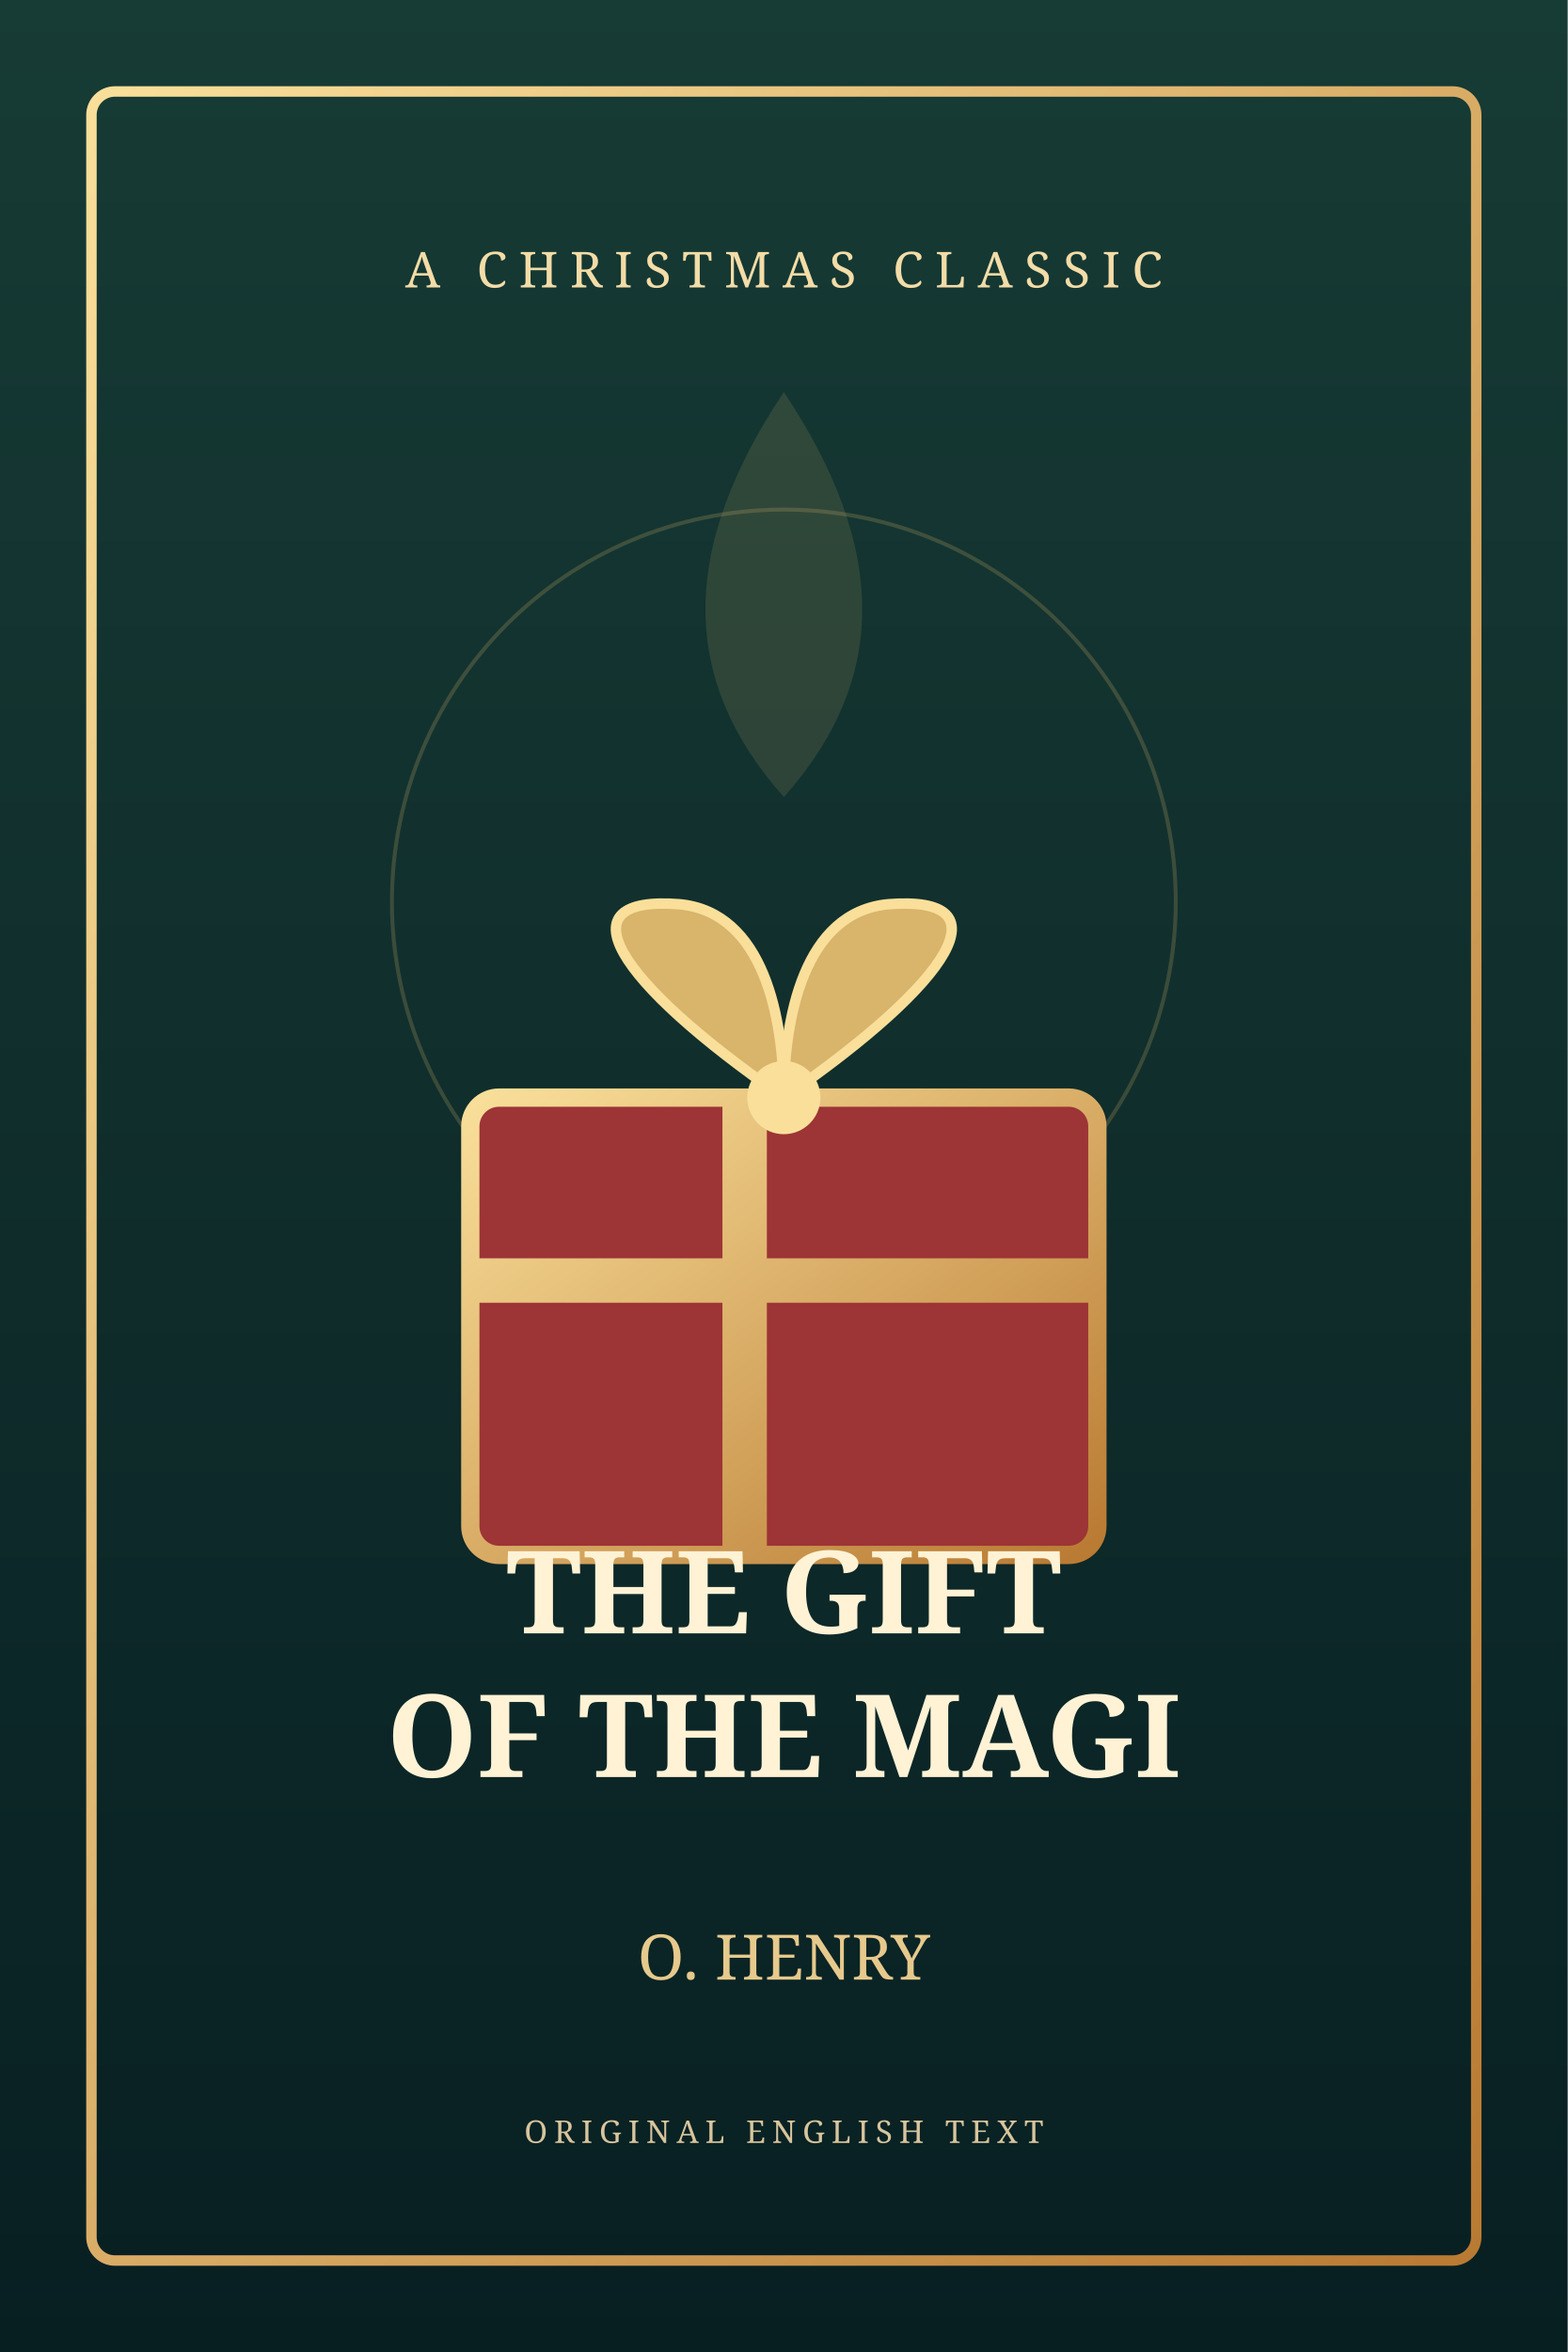
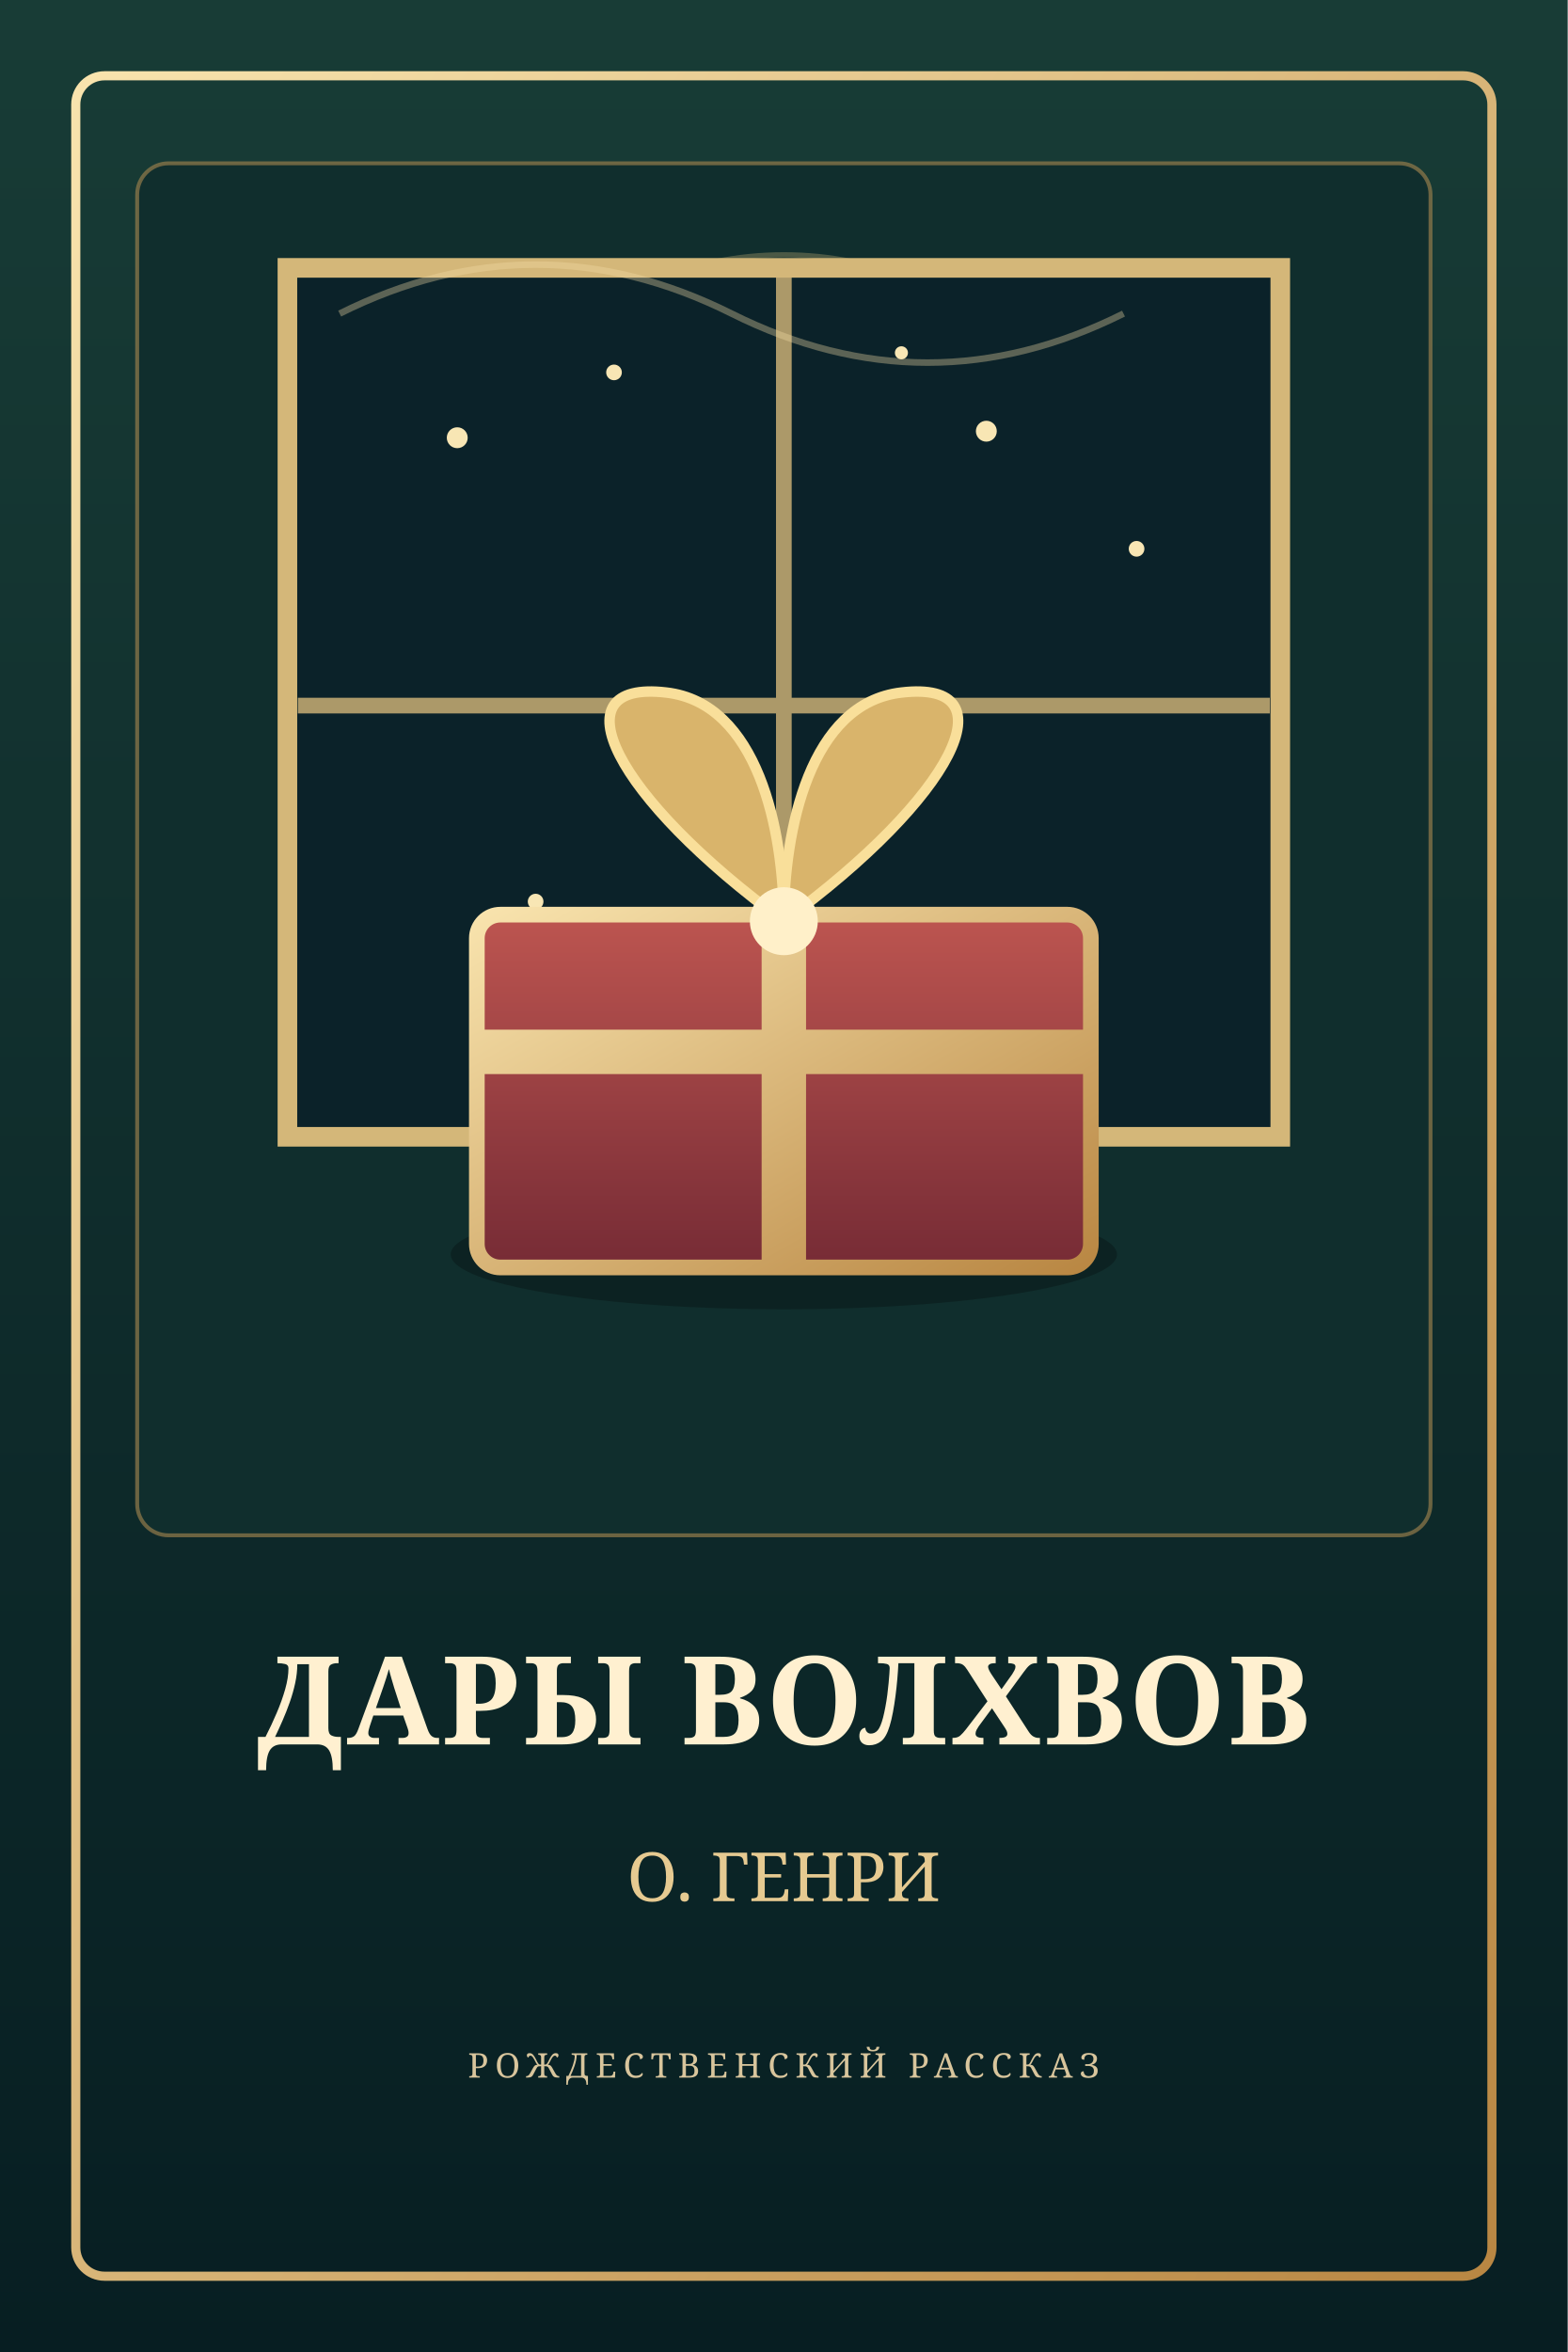
<svg xmlns="http://www.w3.org/2000/svg" width="1200" height="1800" viewBox="0 0 1200 1800">
  <defs>
    <linearGradient id="bg" x2="0" y2="1">
-       <stop stop-color="#173b35" />
-       <stop offset="1" stop-color="#081f22" />
+       <stop stop-color="#183c36" />
+       <stop offset="1" stop-color="#071e22" />
    </linearGradient>
    <linearGradient id="gold" x2="1" y2="1">
-       <stop stop-color="#f9df9a" />
-       <stop offset="1" stop-color="#b97a32" />
+       <stop stop-color="#f8e3ad" />
+       <stop offset="1" stop-color="#b98743" />
+     </linearGradient>
+     <linearGradient id="gift" x2="0" y2="1">
+       <stop stop-color="#bd5550" />
+       <stop offset="1" stop-color="#762b35" />
    </linearGradient>
  </defs>
  <rect width="1200" height="1800" fill="url(#bg)" />
-   <rect x="70" y="70" width="1060" height="1660" rx="18" fill="none" stroke="url(#gold)" stroke-width="8" />
-   <circle cx="600" cy="690" r="300" fill="none" stroke="#d9b46b" stroke-opacity=".22" stroke-width="3" />
-   <path d="M600 300 C520 420 520 520 600 610 C680 520 680 420 600 300Z" fill="#d9b46b" opacity=".14" />
-   <g transform="translate(330 680)">
-     <rect x="30" y="160" width="480" height="350" rx="22" fill="#9d3436" stroke="url(#gold)" stroke-width="14" />
-     <path d="M240 160 V510 M30 300 H510" stroke="url(#gold)" stroke-width="34" />
-     <path d="M270 160 C140 70 100 5 190 12 C255 18 270 100 270 160Z" fill="#d9b46b" stroke="#f9df9a" stroke-width="8" />
-     <path d="M270 160 C400 70 440 5 350 12 C285 18 270 100 270 160Z" fill="#d9b46b" stroke="#f9df9a" stroke-width="8" />
-     <circle cx="270" cy="160" r="28" fill="#f9df9a" />
+   <rect x="58" y="58" width="1084" height="1684" rx="22" fill="none" stroke="url(#gold)" stroke-width="7" />
+   <rect x="105" y="125" width="990" height="1050" rx="24" fill="#102e2d" stroke="#9d814e" stroke-opacity=".65" stroke-width="3" />
+   <circle cx="600" cy="455" r="260" fill="none" stroke="#e5c985" stroke-opacity=".28" stroke-width="4" />
+   <circle cx="600" cy="455" r="215" fill="none" stroke="#e5c985" stroke-opacity=".14" stroke-width="2" />
+   <path d="M220 205 H980 V870 H220Z" fill="#0b2229" stroke="#d4b779" stroke-width="15" />
+   <path d="M600 212 V862 M228 540 H972" stroke="#d4b779" stroke-width="12" opacity=".8" />
+   <path d="M260 240 Q410 165 560 240 T860 240" fill="none" stroke="#f3dca7" stroke-opacity=".35" stroke-width="5" />
+   <g fill="#f8e6b4">
+     <circle cx="350" cy="335" r="8" />
+     <circle cx="470" cy="285" r="6" />
+     <circle cx="755" cy="330" r="8" />
+     <circle cx="870" cy="420" r="6" />
+     <circle cx="410" cy="690" r="6" />
+     <circle cx="805" cy="720" r="7" />
+     <circle cx="690" cy="270" r="5" />
  </g>
-   <text x="600" y="220" text-anchor="middle" font-family="Georgia,serif" font-size="38" letter-spacing="9" fill="#f3dca7">A CHRISTMAS CLASSIC</text>
-   <text x="600" y="1250" text-anchor="middle" font-family="Georgia,serif" font-size="88" font-weight="bold" fill="#fff2d5">THE GIFT</text>
-   <text x="600" y="1360" text-anchor="middle" font-family="Georgia,serif" font-size="88" font-weight="bold" fill="#fff2d5">OF THE MAGI</text>
-   <path d="M320 1425 H880" stroke="url(#gold)" stroke-width="4" />
-   <text x="600" y="1515" text-anchor="middle" font-family="Georgia,serif" font-size="48" fill="#e6c98c">O. HENRY</text>
-   <text x="600" y="1640" text-anchor="middle" font-family="Georgia,serif" font-size="24" letter-spacing="5" fill="#d8c59c">ORIGINAL ENGLISH TEXT</text>
+   <ellipse cx="600" cy="960" rx="255" ry="42" fill="#000" opacity=".25" />
+   <rect x="365" y="700" width="470" height="270" rx="18" fill="url(#gift)" stroke="url(#gold)" stroke-width="12" />
+   <path d="M600 700 V970 M365 805 H835" stroke="url(#gold)" stroke-width="34" />
+   <path d="M600 705 C470 610 425 520 510 530 C580 538 600 635 600 705Z" fill="#d9b46b" stroke="#f9df9a" stroke-width="8" />
+   <path d="M600 705 C730 610 775 520 690 530 C620 538 600 635 600 705Z" fill="#d9b46b" stroke="#f9df9a" stroke-width="8" />
+   <circle cx="600" cy="705" r="26" fill="#fff0c9" />
+   <path d="M160 1220 H1040" stroke="url(#gold)" stroke-width="5" />
+   <text x="600" y="1335" text-anchor="middle" font-family="Georgia,serif" font-size="94" font-weight="bold" letter-spacing="2" fill="#fff0d0">ДАРЫ ВОЛХВОВ</text>
+   <text x="600" y="1455" text-anchor="middle" font-family="Georgia,serif" font-size="52" fill="#e6ca91">О. ГЕНРИ</text>
+   <text x="600" y="1590" text-anchor="middle" font-family="Georgia,serif" font-size="26" letter-spacing="5" fill="#d8c59c">РОЖДЕСТВЕНСКИЙ РАССКАЗ</text>
</svg>
